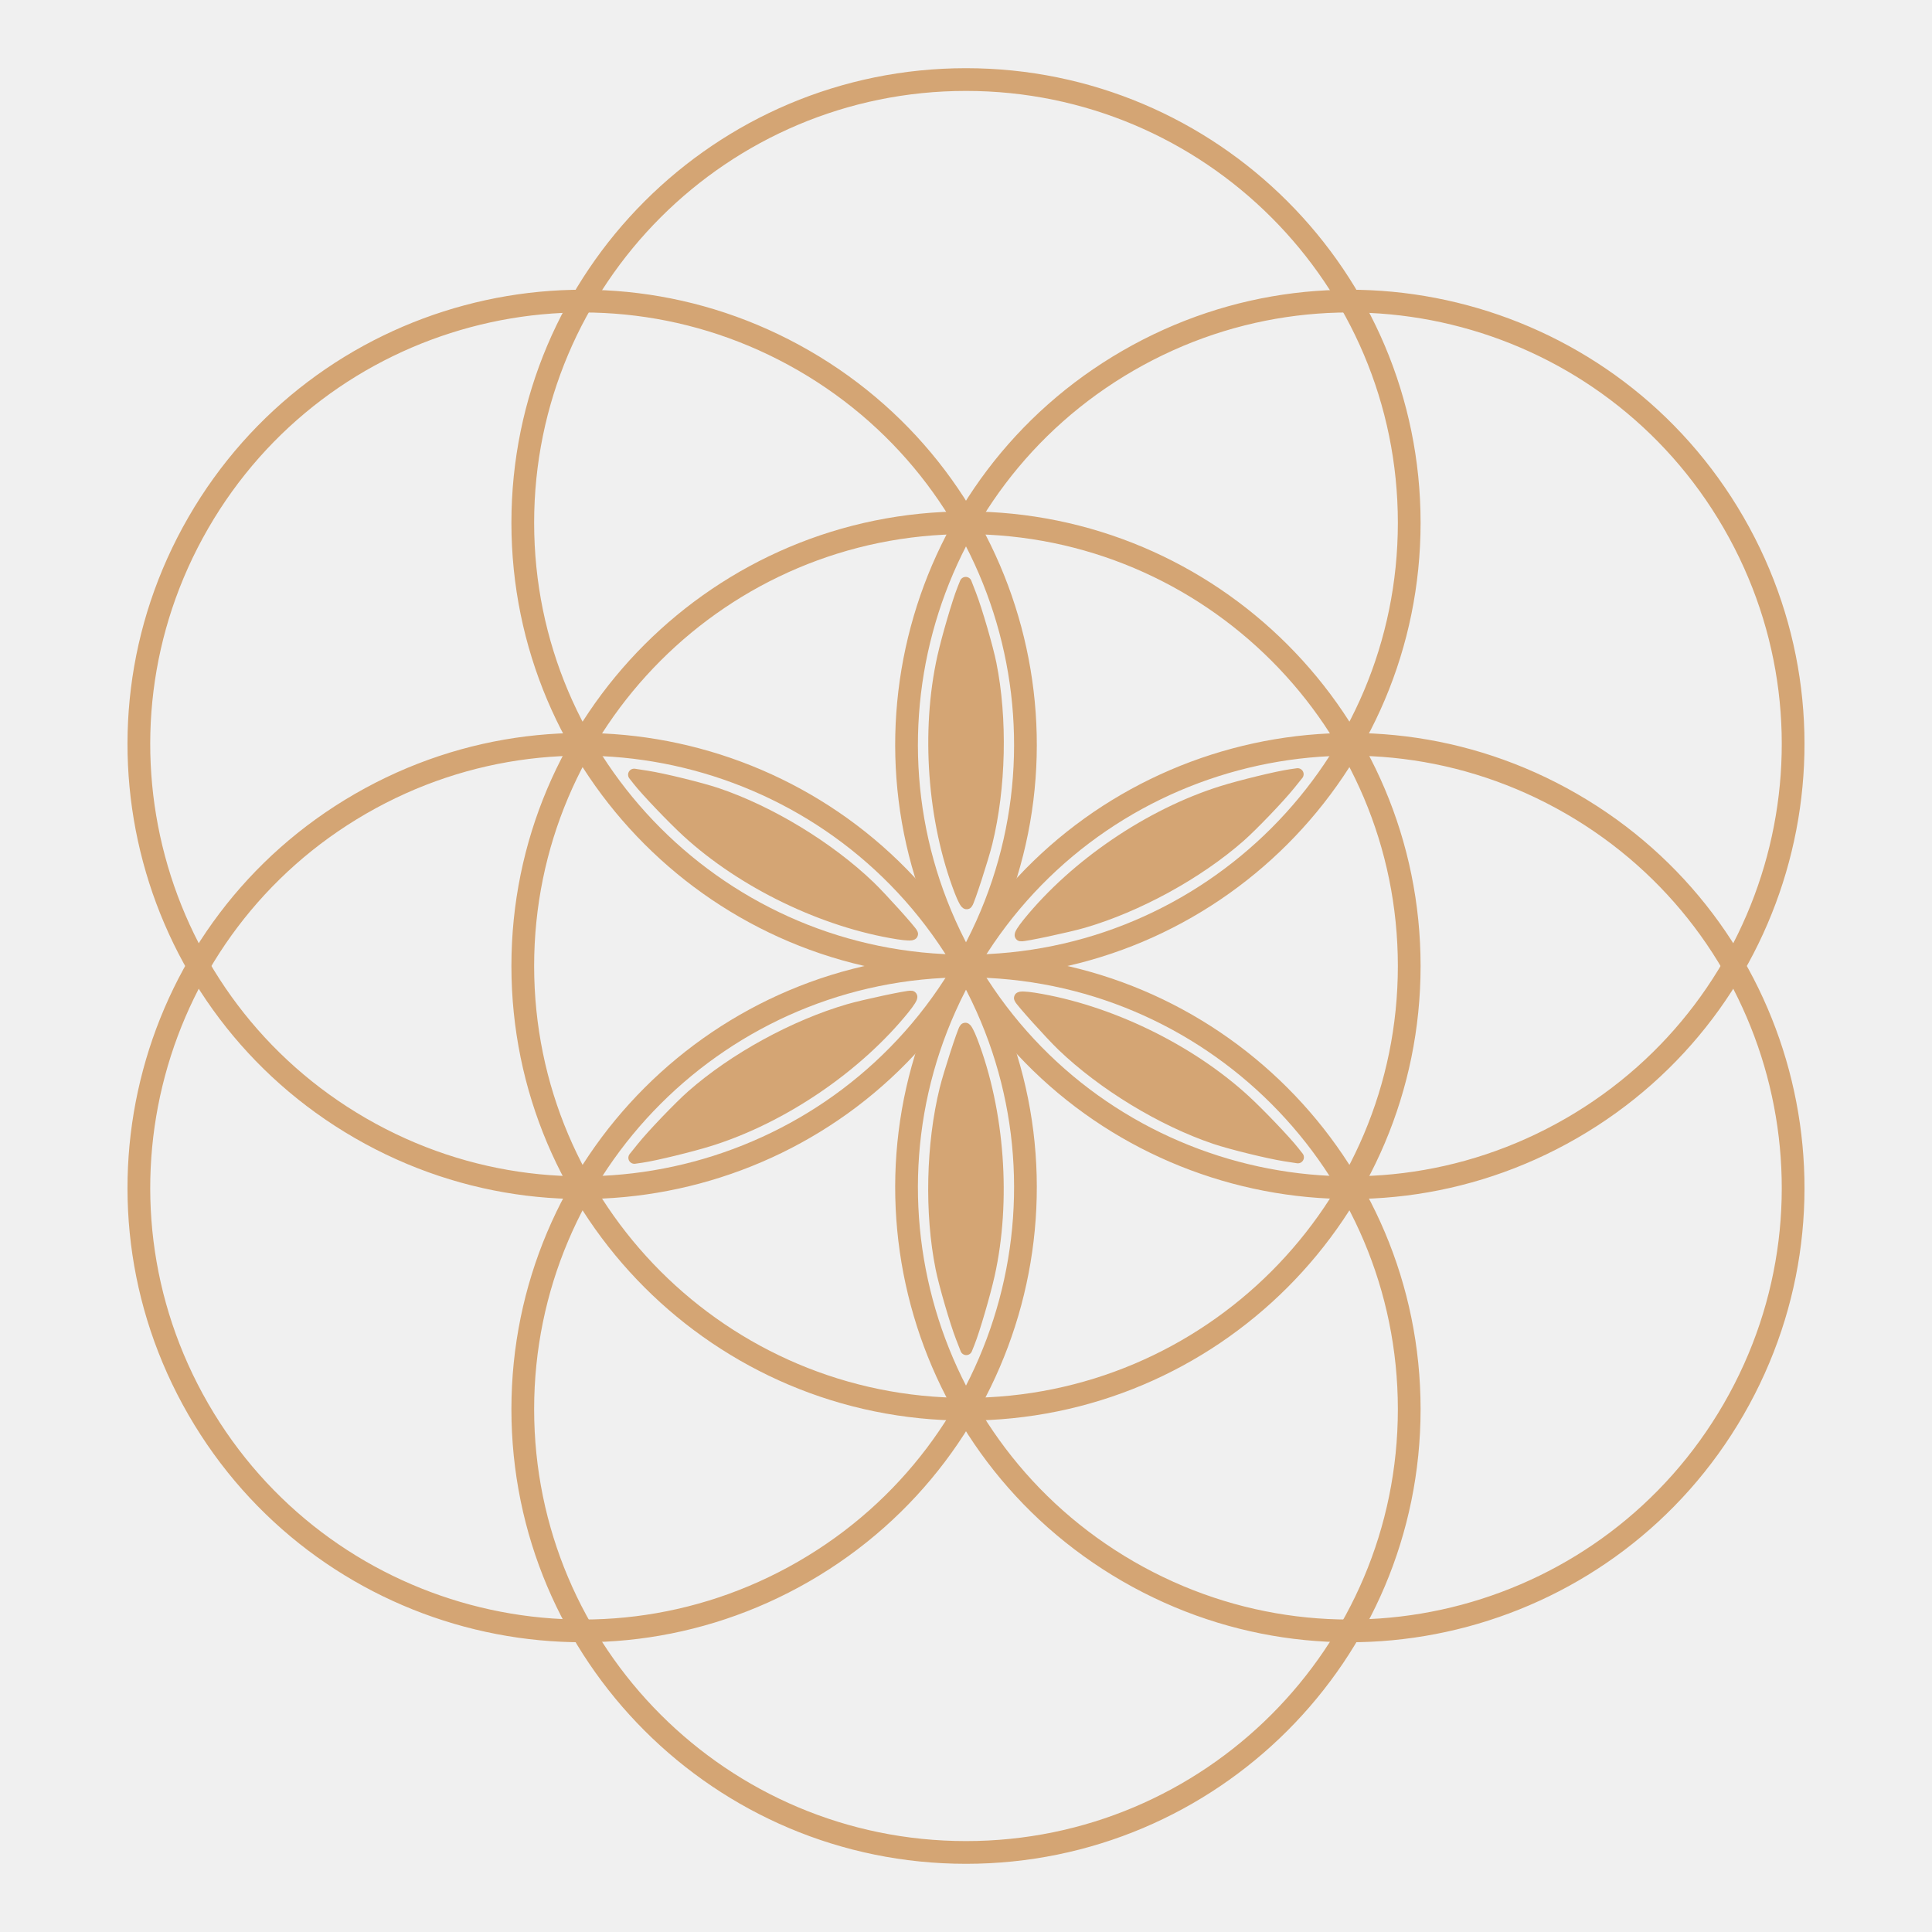
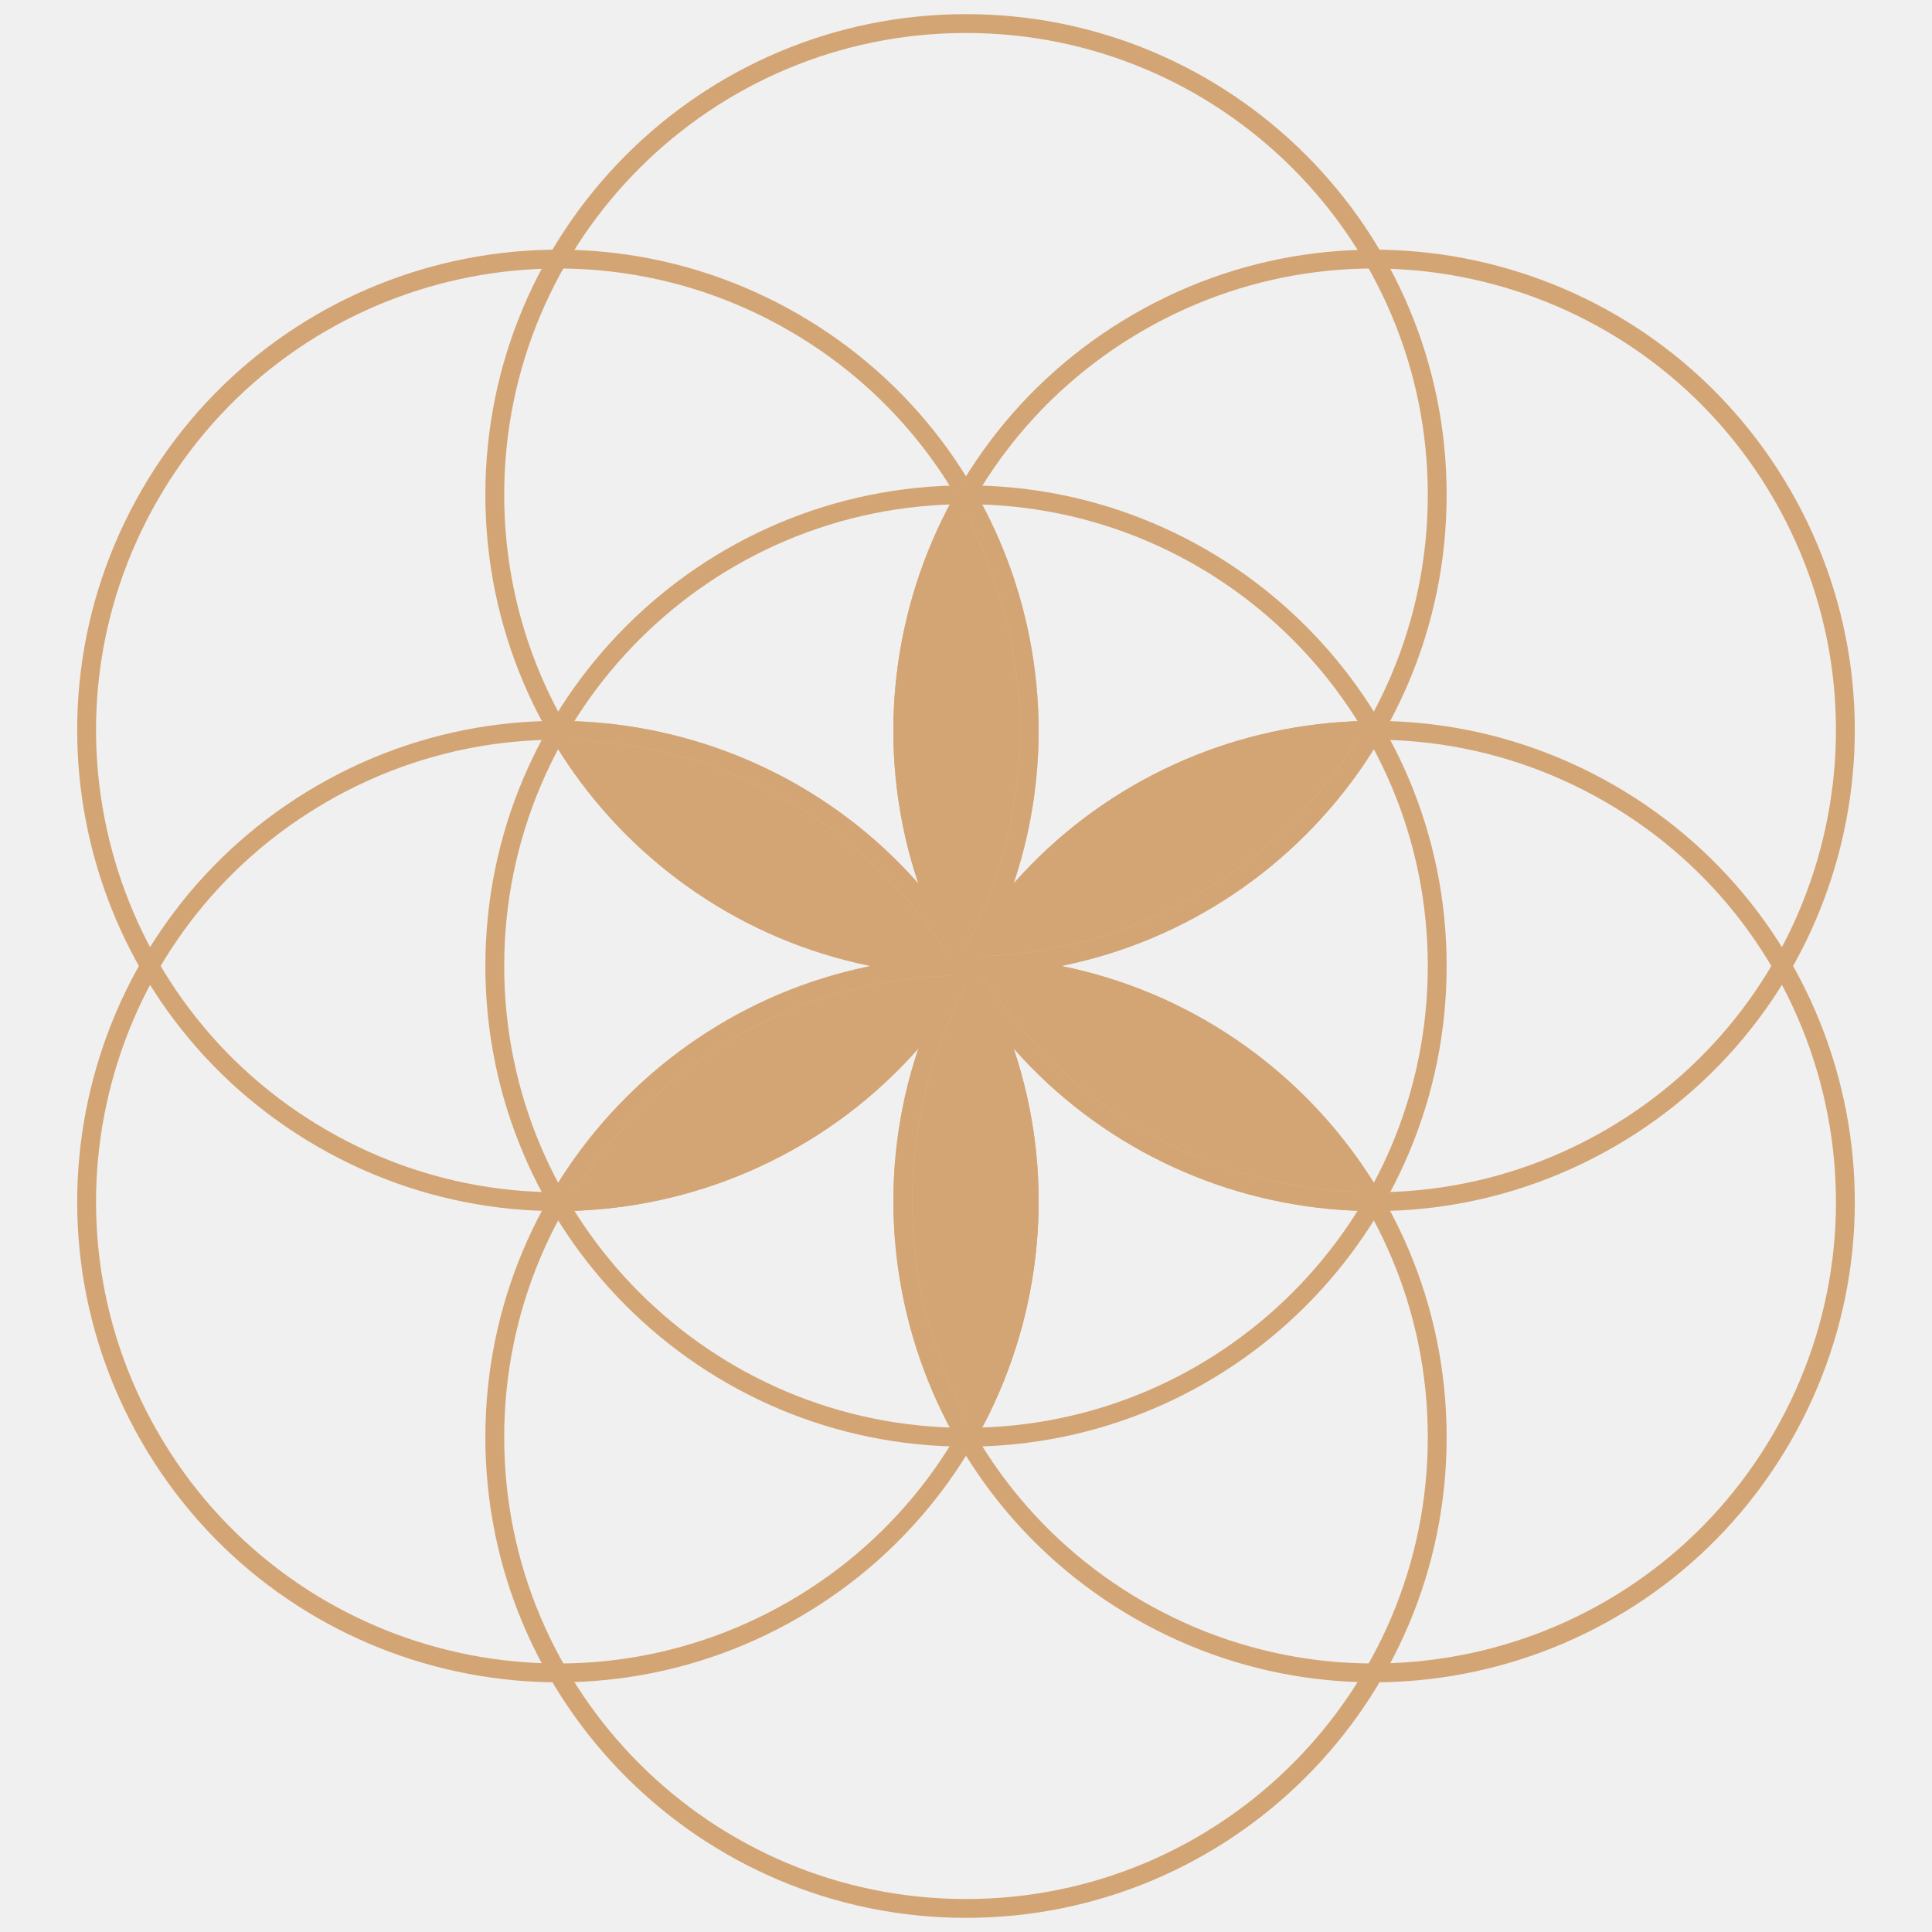
- <svg xmlns="http://www.w3.org/2000/svg" xmlns:xlink="http://www.w3.org/1999/xlink" width="340mm" height="340mm" viewBox="-170 -170 340 340" version="1.1">
+ <svg xmlns="http://www.w3.org/2000/svg" viewBox="-205 -205 410 410" version="1.1">
  <style type="text/css">
        svg {
            stroke-linecap: round;
            stroke-linejoin: round;
            fill: none;
        }

+         use[mask] {
+             fill: #d4a574;
+         }
+ 
        circle {
            stroke: #d4a574;
            stroke-width: 4;
        }
- 
-         .petale {
-             stroke: #d4a574;
-             fill: #d4a574;
-             stroke-width: 8;
-         }
    </style>
  <defs>
-     <circle id="c0" cx="0" cy="0" r="78" />
-     <path id="p0" class="petale" d="m 638.731,592.532 c -17.934,-46.713 -22.289,-106.17 -11.373,-155.246 2.822,-12.689 9.89,-36.854 13.194,-45.11 l 1.785,-4.462 3.14,8.093 c 3.916,10.092 11.147,34.954 13.338,45.857 7.332,36.482 6.305,82.213 -2.667,118.762 -2.499,10.181 -11.838,38.98 -13.074,40.315 -0.463,0.501 -2.417,-3.194 -4.343,-8.209 z" transform="matrix(0.2645833,0,0,0.2645833,-170,-170)" />
+     <circle id="c0" cx="0" cy="0" r="100" />
+     <use id="c1" href="#c0" transform="rotate(030) translate(100,0)" />
+     <use id="c2" href="#c0" transform="rotate(090) translate(100,0)" />
+     <use id="c3" href="#c0" transform="rotate(150) translate(100,0)" />
+     <use id="c4" href="#c0" transform="rotate(210) translate(100,0)" />
+     <use id="c5" href="#c0" transform="rotate(270) translate(100,0)" />
+     <use id="c6" href="#c0" transform="rotate(330) translate(100,0)" />
+     <mask id="intersectionMask">
+       <use href="#c4" fill="white" />
+     </mask>
+     <use id="p0" href="#c6" mask="url(#intersectionMask)" transform="rotate(0)" />
+     <use id="p1" href="#c6" mask="url(#intersectionMask)" transform="rotate(60)" />
+     <use id="p2" href="#c6" mask="url(#intersectionMask)" transform="rotate(120)" />
+     <use id="p3" href="#c6" mask="url(#intersectionMask)" transform="rotate(180)" />
+     <use id="p4" href="#c6" mask="url(#intersectionMask)" transform="rotate(240)" />
+     <use id="p5" href="#c6" mask="url(#intersectionMask)" transform="rotate(300)" />
  </defs>
  <g>
-     <use xlink:href="#c0" />
-     <use xlink:href="#c0" transform="rotate(030) translate(78,0)" />
-     <use xlink:href="#c0" transform="rotate(090) translate(78,0)" />
-     <use xlink:href="#c0" transform="rotate(150) translate(78,0)" />
-     <use xlink:href="#c0" transform="rotate(210) translate(78,0)" />
-     <use xlink:href="#c0" transform="rotate(270) translate(78,0)" />
-     <use xlink:href="#c0" transform="rotate(330) translate(78,0)" />
-     <use xlink:href="#p0" transform="rotate(0) translate(0,0)" />
-     <use xlink:href="#p0" transform="rotate(60) translate(0,0)" />
-     <use xlink:href="#p0" transform="rotate(120) translate(0,0)" />
-     <use xlink:href="#p0" transform="rotate(180) translate(0,0)" />
-     <use xlink:href="#p0" transform="rotate(240) translate(0,0)" />
-     <use xlink:href="#p0" transform="rotate(300) translate(0,0)" />
+     <use href="#c0" />
+     <use href="#c1" />
+     <use href="#c2" />
+     <use href="#c3" />
+     <use href="#c5" />
+     <use href="#c4" />
+     <use href="#c6" />
+     <use href="#p0" />
+     <use href="#p1" />
+     <use href="#p2" />
+     <use href="#p3" />
+     <use href="#p4" />
+     <use href="#p5" />
  </g>
</svg>
